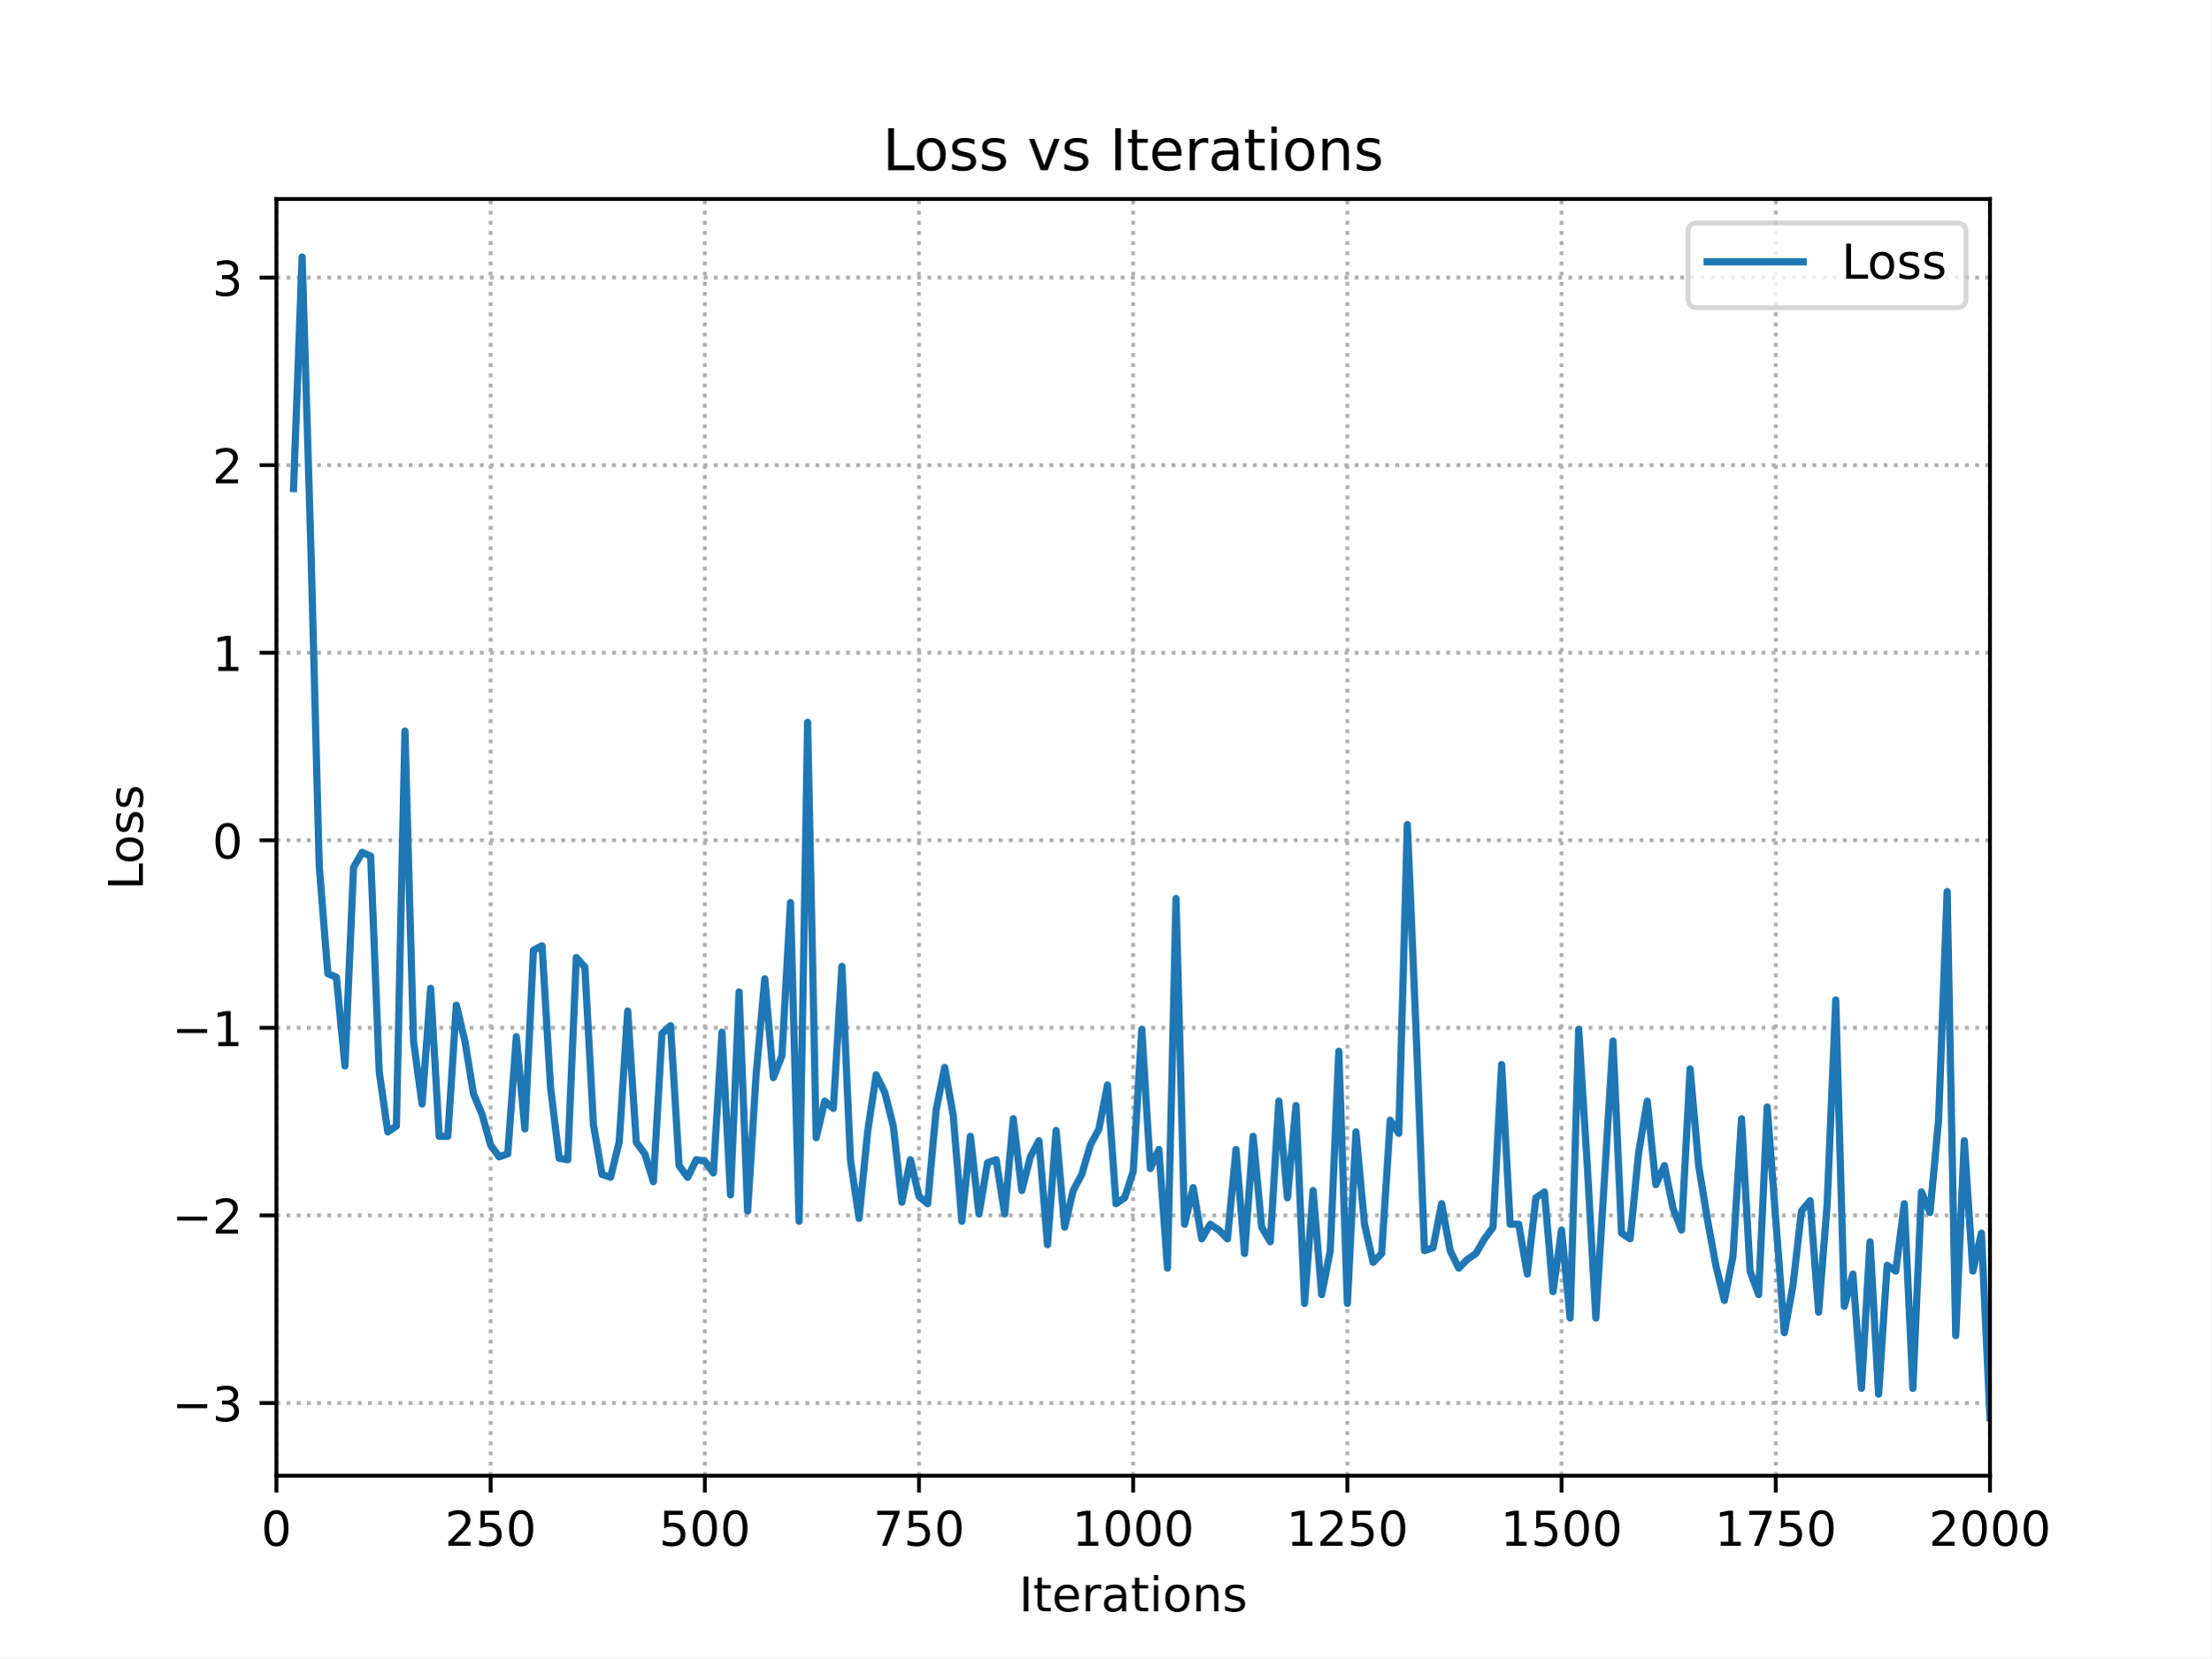
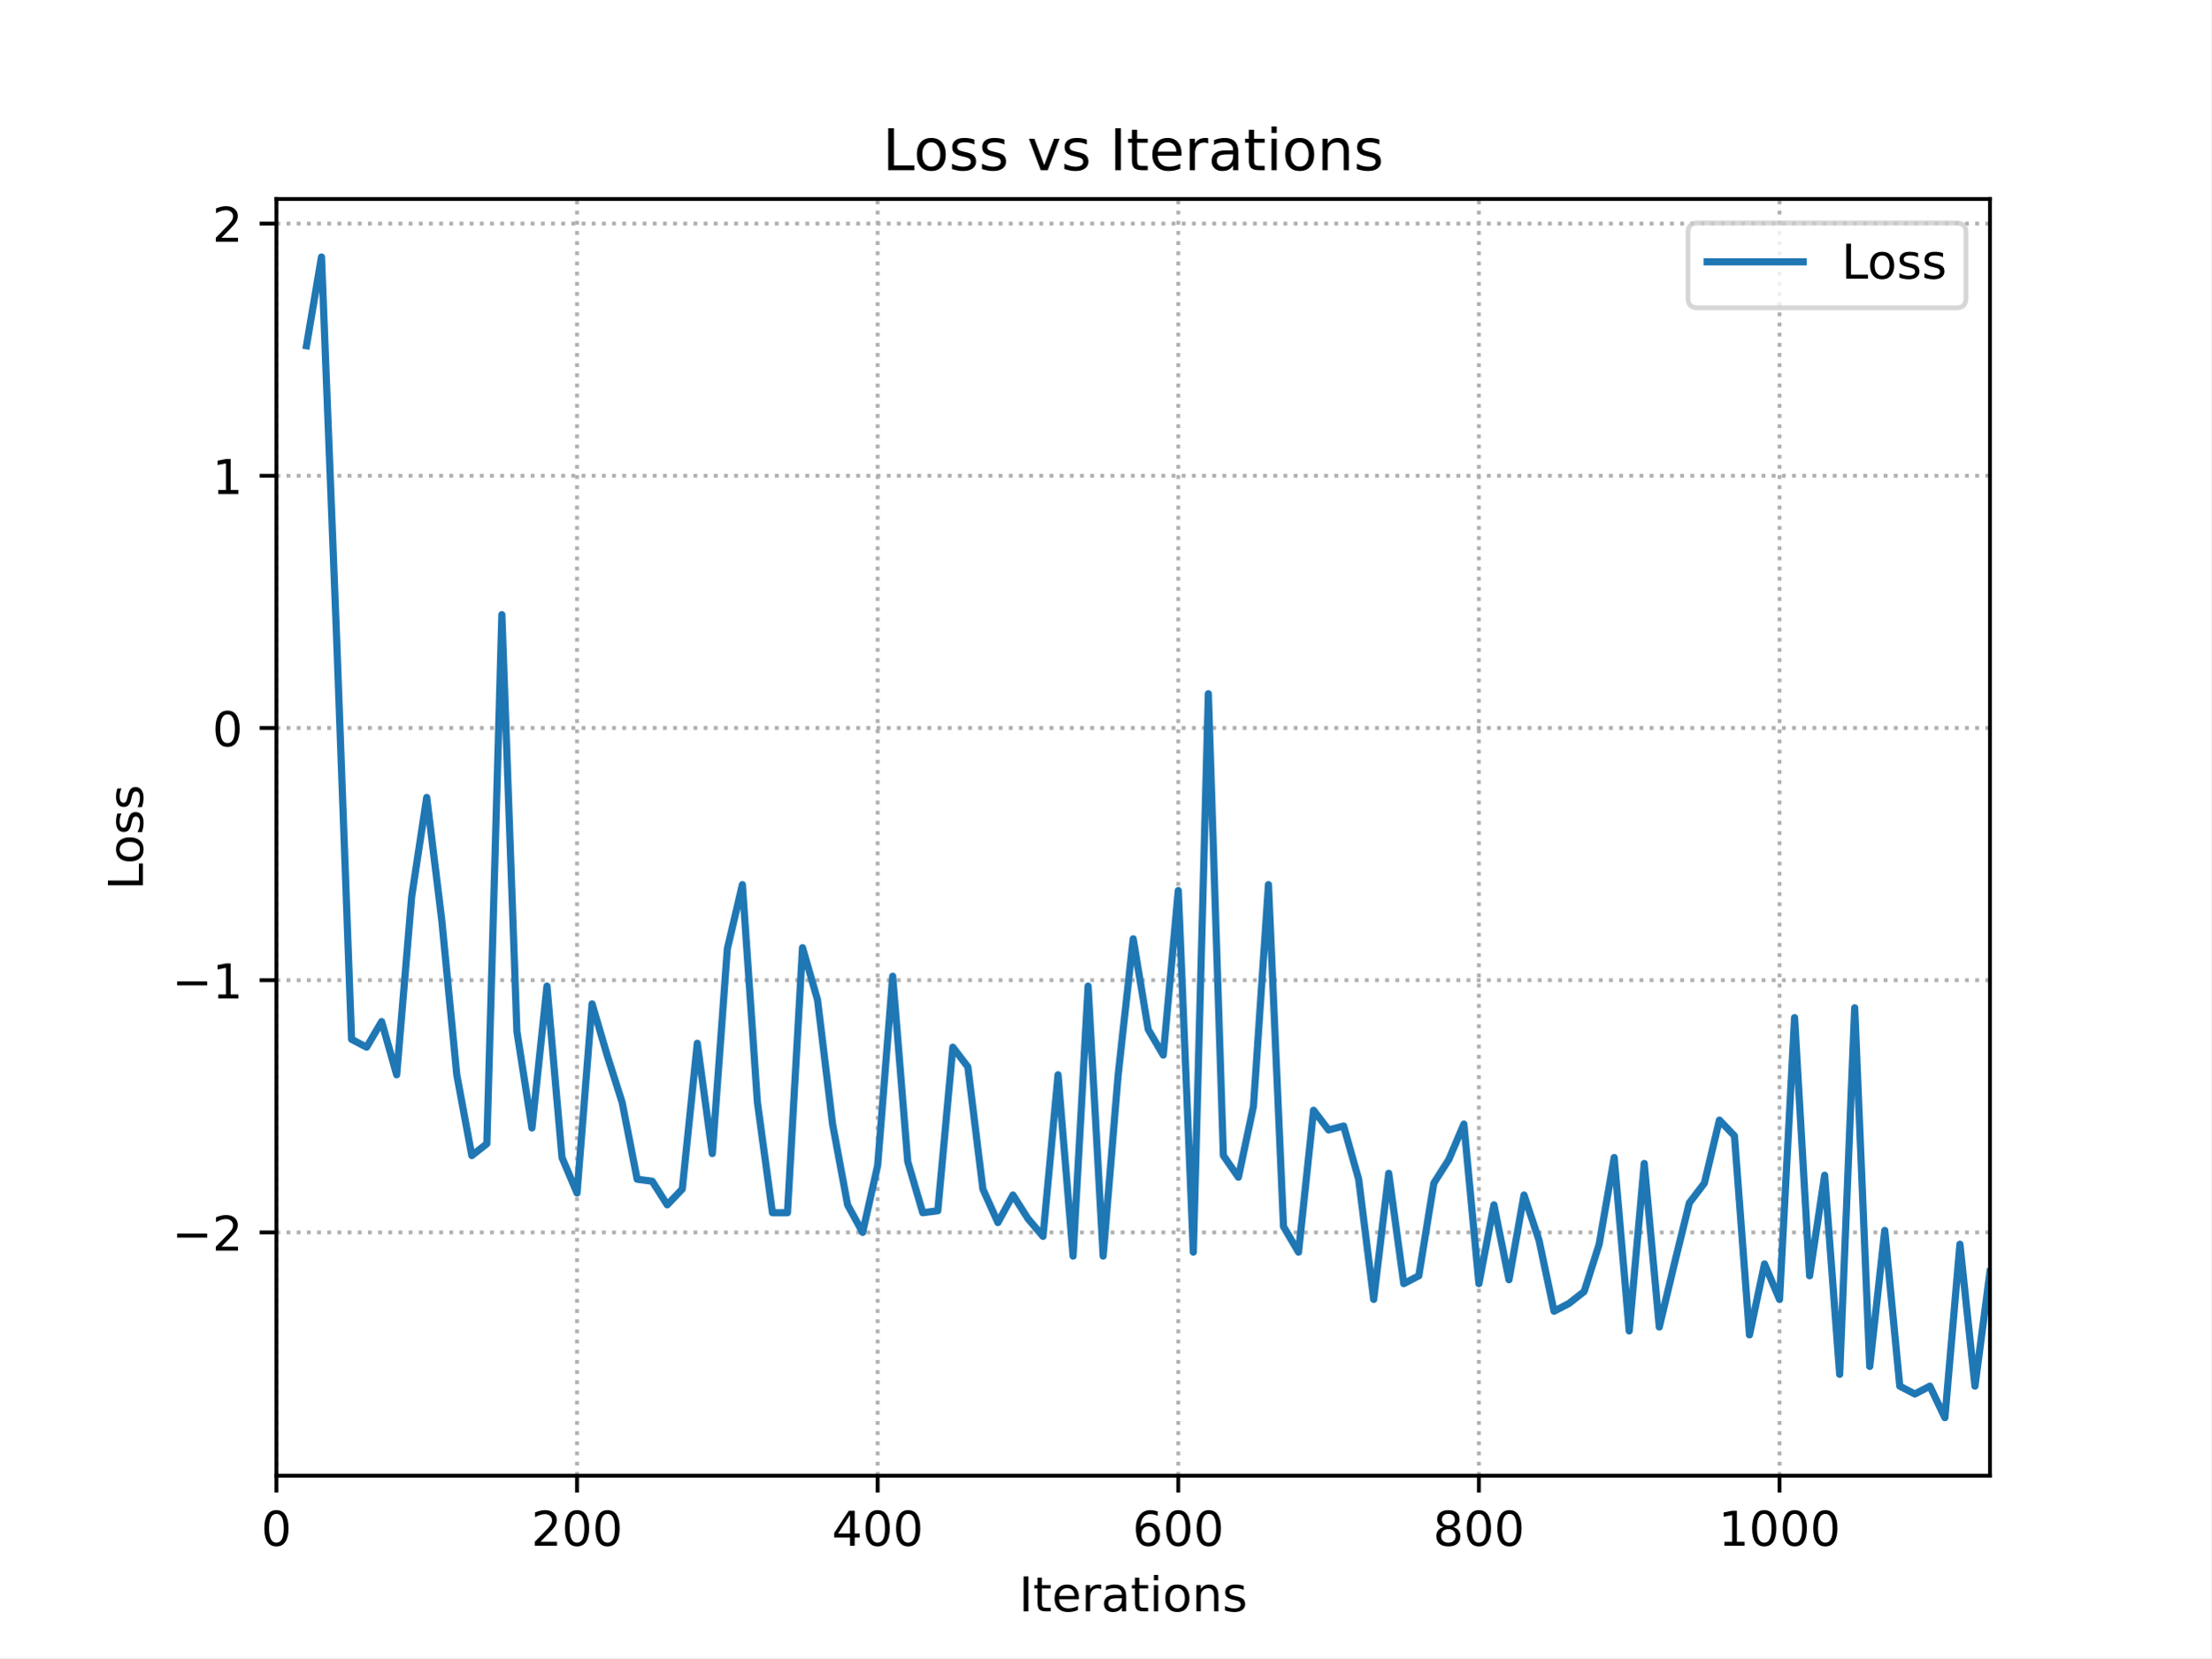
<svg xmlns="http://www.w3.org/2000/svg" xmlns:xlink="http://www.w3.org/1999/xlink" width="460.8pt" height="345.6pt" viewBox="0 0 460.8 345.6" version="1.1">
  <defs>
    <style type="text/css">*{stroke-linejoin: round; stroke-linecap: butt}</style>
  </defs>
  <g id="figure_1">
    <g id="patch_1">
      <path d="M 0 345.6  L 460.8 345.6  L 460.8 0  L 0 0  z " style="fill: #ffffff" />
    </g>
    <g id="axes_1">
      <g id="patch_2">
        <path d="M 57.6 307.584  L 414.72 307.584  L 414.72 41.472  L 57.6 41.472  z " style="fill: #ffffff" />
      </g>
      <g id="matplotlib.axis_1">
        <g id="xtick_1">
          <g id="line2d_1">
-             <path d="M 57.6 307.584  L 57.6 41.472  " clip-path="url(#p26e0b2e571)" style="fill: none; stroke-dasharray: 0.8,1.32; stroke-dashoffset: 0; stroke: #b0b0b0; stroke-width: 0.8" />
+             <path d="M 57.6 307.584  L 57.6 41.472  " clip-path="url(#p9f733b3f0b)" style="fill: none; stroke-dasharray: 0.8,1.32; stroke-dashoffset: 0; stroke: #b0b0b0; stroke-width: 0.8" />
          </g>
          <g id="line2d_2">
            <defs>
-               <path id="m419993f62c" d="M 0 0  L 0 3.5  " style="stroke: #000000; stroke-width: 0.8" />
+               <path id="m71725be1b8" d="M 0 0  L 0 3.5  " style="stroke: #000000; stroke-width: 0.8" />
            </defs>
            <g>
-               <use xlink:href="#m419993f62c" x="57.6" y="307.584" style="stroke: #000000; stroke-width: 0.8" />
+               <use xlink:href="#m71725be1b8" x="57.6" y="307.584" style="stroke: #000000; stroke-width: 0.8" />
            </g>
          </g>
          <g id="text_1">
            <g transform="translate(54.41875 322.1824) scale(0.1 -0.1)">
              <defs>
                <path id="DejaVuSans-30" d="M 2034 4250  Q 1547 4250 1301 3770  Q 1056 3291 1056 2328  Q 1056 1369 1301 889  Q 1547 409 2034 409  Q 2525 409 2770 889  Q 3016 1369 3016 2328  Q 3016 3291 2770 3770  Q 2525 4250 2034 4250  z M 2034 4750  Q 2819 4750 3233 4129  Q 3647 3509 3647 2328  Q 3647 1150 3233 529  Q 2819 -91 2034 -91  Q 1250 -91 836 529  Q 422 1150 422 2328  Q 422 3509 836 4129  Q 1250 4750 2034 4750  z " transform="scale(0.015625)" />
              </defs>
              <use xlink:href="#DejaVuSans-30" />
            </g>
          </g>
        </g>
        <g id="xtick_2">
          <g id="line2d_3">
-             <path d="M 102.24 307.584  L 102.24 41.472  " clip-path="url(#p26e0b2e571)" style="fill: none; stroke-dasharray: 0.8,1.32; stroke-dashoffset: 0; stroke: #b0b0b0; stroke-width: 0.8" />
+             <path d="M 120.253 307.584  L 120.253 41.472  " clip-path="url(#p9f733b3f0b)" style="fill: none; stroke-dasharray: 0.8,1.32; stroke-dashoffset: 0; stroke: #b0b0b0; stroke-width: 0.8" />
          </g>
          <g id="line2d_4">
            <g>
-               <use xlink:href="#m419993f62c" x="102.24" y="307.584" style="stroke: #000000; stroke-width: 0.8" />
+               <use xlink:href="#m71725be1b8" x="120.253" y="307.584" style="stroke: #000000; stroke-width: 0.8" />
            </g>
          </g>
          <g id="text_2">
-             <g transform="translate(92.69625 322.1824) scale(0.1 -0.1)">
+             <g transform="translate(110.7089 322.1824) scale(0.1 -0.1)">
              <defs>
                <path id="DejaVuSans-32" d="M 1228 531  L 3431 531  L 3431 0  L 469 0  L 469 531  Q 828 903 1448 1529  Q 2069 2156 2228 2338  Q 2531 2678 2651 2914  Q 2772 3150 2772 3378  Q 2772 3750 2511 3984  Q 2250 4219 1831 4219  Q 1534 4219 1204 4116  Q 875 4013 500 3803  L 500 4441  Q 881 4594 1212 4672  Q 1544 4750 1819 4750  Q 2544 4750 2975 4387  Q 3406 4025 3406 3419  Q 3406 3131 3298 2873  Q 3191 2616 2906 2266  Q 2828 2175 2409 1742  Q 1991 1309 1228 531  z " transform="scale(0.015625)" />
-                 <path id="DejaVuSans-35" d="M 691 4666  L 3169 4666  L 3169 4134  L 1269 4134  L 1269 2991  Q 1406 3038 1543 3061  Q 1681 3084 1819 3084  Q 2600 3084 3056 2656  Q 3513 2228 3513 1497  Q 3513 744 3044 326  Q 2575 -91 1722 -91  Q 1428 -91 1123 -41  Q 819 9 494 109  L 494 744  Q 775 591 1075 516  Q 1375 441 1709 441  Q 2250 441 2565 725  Q 2881 1009 2881 1497  Q 2881 1984 2565 2268  Q 2250 2553 1709 2553  Q 1456 2553 1204 2497  Q 953 2441 691 2322  L 691 4666  z " transform="scale(0.015625)" />
              </defs>
              <use xlink:href="#DejaVuSans-32" />
-               <use xlink:href="#DejaVuSans-35" transform="translate(63.62305 0)" />
-               <use xlink:href="#DejaVuSans-30" transform="translate(127.2461 0)" />
+               <use xlink:href="#DejaVuSans-30" x="63.623" />
+               <use xlink:href="#DejaVuSans-30" x="127.246" />
            </g>
          </g>
        </g>
        <g id="xtick_3">
          <g id="line2d_5">
-             <path d="M 146.88 307.584  L 146.88 41.472  " clip-path="url(#p26e0b2e571)" style="fill: none; stroke-dasharray: 0.8,1.32; stroke-dashoffset: 0; stroke: #b0b0b0; stroke-width: 0.8" />
+             <path d="M 182.905 307.584  L 182.905 41.472  " clip-path="url(#p9f733b3f0b)" style="fill: none; stroke-dasharray: 0.8,1.32; stroke-dashoffset: 0; stroke: #b0b0b0; stroke-width: 0.8" />
          </g>
          <g id="line2d_6">
            <g>
-               <use xlink:href="#m419993f62c" x="146.88" y="307.584" style="stroke: #000000; stroke-width: 0.8" />
+               <use xlink:href="#m71725be1b8" x="182.905" y="307.584" style="stroke: #000000; stroke-width: 0.8" />
            </g>
          </g>
          <g id="text_3">
-             <g transform="translate(137.3363 322.1824) scale(0.1 -0.1)">
-               <use xlink:href="#DejaVuSans-35" />
-               <use xlink:href="#DejaVuSans-30" transform="translate(63.62305 0)" />
-               <use xlink:href="#DejaVuSans-30" transform="translate(127.2461 0)" />
+             <g transform="translate(173.3615 322.1824) scale(0.1 -0.1)">
+               <defs>
+                 <path id="DejaVuSans-34" d="M 2419 4116  L 825 1625  L 2419 1625  L 2419 4116  z M 2253 4666  L 3047 4666  L 3047 1625  L 3713 1625  L 3713 1100  L 3047 1100  L 3047 0  L 2419 0  L 2419 1100  L 313 1100  L 313 1709  L 2253 4666  z " transform="scale(0.015625)" />
+               </defs>
+               <use xlink:href="#DejaVuSans-34" />
+               <use xlink:href="#DejaVuSans-30" x="63.623" />
+               <use xlink:href="#DejaVuSans-30" x="127.246" />
            </g>
          </g>
        </g>
        <g id="xtick_4">
          <g id="line2d_7">
-             <path d="M 191.52 307.584  L 191.52 41.472  " clip-path="url(#p26e0b2e571)" style="fill: none; stroke-dasharray: 0.8,1.32; stroke-dashoffset: 0; stroke: #b0b0b0; stroke-width: 0.8" />
+             <path d="M 245.558 307.584  L 245.558 41.472  " clip-path="url(#p9f733b3f0b)" style="fill: none; stroke-dasharray: 0.8,1.32; stroke-dashoffset: 0; stroke: #b0b0b0; stroke-width: 0.8" />
          </g>
          <g id="line2d_8">
            <g>
-               <use xlink:href="#m419993f62c" x="191.52" y="307.584" style="stroke: #000000; stroke-width: 0.8" />
+               <use xlink:href="#m71725be1b8" x="245.558" y="307.584" style="stroke: #000000; stroke-width: 0.8" />
            </g>
          </g>
          <g id="text_4">
-             <g transform="translate(181.9762 322.1824) scale(0.1 -0.1)">
-               <defs>
-                 <path id="DejaVuSans-37" d="M 525 4666  L 3525 4666  L 3525 4397  L 1831 0  L 1172 0  L 2766 4134  L 525 4134  L 525 4666  z " transform="scale(0.015625)" />
-               </defs>
-               <use xlink:href="#DejaVuSans-37" />
-               <use xlink:href="#DejaVuSans-35" transform="translate(63.62305 0)" />
-               <use xlink:href="#DejaVuSans-30" transform="translate(127.2461 0)" />
+             <g transform="translate(236.0141 322.1824) scale(0.1 -0.1)">
+               <defs>
+                 <path id="DejaVuSans-36" d="M 2113 2584  Q 1688 2584 1439 2293  Q 1191 2003 1191 1497  Q 1191 994 1439 701  Q 1688 409 2113 409  Q 2538 409 2786 701  Q 3034 994 3034 1497  Q 3034 2003 2786 2293  Q 2538 2584 2113 2584  z M 3366 4563  L 3366 3988  Q 3128 4100 2886 4159  Q 2644 4219 2406 4219  Q 1781 4219 1451 3797  Q 1122 3375 1075 2522  Q 1259 2794 1537 2939  Q 1816 3084 2150 3084  Q 2853 3084 3261 2657  Q 3669 2231 3669 1497  Q 3669 778 3244 343  Q 2819 -91 2113 -91  Q 1303 -91 875 529  Q 447 1150 447 2328  Q 447 3434 972 4092  Q 1497 4750 2381 4750  Q 2619 4750 2861 4703  Q 3103 4656 3366 4563  z " transform="scale(0.015625)" />
+               </defs>
+               <use xlink:href="#DejaVuSans-36" />
+               <use xlink:href="#DejaVuSans-30" x="63.623" />
+               <use xlink:href="#DejaVuSans-30" x="127.246" />
            </g>
          </g>
        </g>
        <g id="xtick_5">
          <g id="line2d_9">
-             <path d="M 236.16 307.584  L 236.16 41.472  " clip-path="url(#p26e0b2e571)" style="fill: none; stroke-dasharray: 0.8,1.32; stroke-dashoffset: 0; stroke: #b0b0b0; stroke-width: 0.8" />
+             <path d="M 308.211 307.584  L 308.211 41.472  " clip-path="url(#p9f733b3f0b)" style="fill: none; stroke-dasharray: 0.8,1.32; stroke-dashoffset: 0; stroke: #b0b0b0; stroke-width: 0.8" />
          </g>
          <g id="line2d_10">
            <g>
-               <use xlink:href="#m419993f62c" x="236.16" y="307.584" style="stroke: #000000; stroke-width: 0.8" />
+               <use xlink:href="#m71725be1b8" x="308.211" y="307.584" style="stroke: #000000; stroke-width: 0.8" />
            </g>
          </g>
          <g id="text_5">
-             <g transform="translate(223.435 322.1824) scale(0.1 -0.1)">
-               <defs>
-                 <path id="DejaVuSans-31" d="M 794 531  L 1825 531  L 1825 4091  L 703 3866  L 703 4441  L 1819 4666  L 2450 4666  L 2450 531  L 3481 531  L 3481 0  L 794 0  L 794 531  z " transform="scale(0.015625)" />
-               </defs>
-               <use xlink:href="#DejaVuSans-31" />
-               <use xlink:href="#DejaVuSans-30" transform="translate(63.62305 0)" />
-               <use xlink:href="#DejaVuSans-30" transform="translate(127.2461 0)" />
-               <use xlink:href="#DejaVuSans-30" transform="translate(190.8691 0)" />
+             <g transform="translate(298.6668 322.1824) scale(0.1 -0.1)">
+               <defs>
+                 <path id="DejaVuSans-38" d="M 2034 2216  Q 1584 2216 1326 1975  Q 1069 1734 1069 1313  Q 1069 891 1326 650  Q 1584 409 2034 409  Q 2484 409 2743 651  Q 3003 894 3003 1313  Q 3003 1734 2745 1975  Q 2488 2216 2034 2216  z M 1403 2484  Q 997 2584 770 2862  Q 544 3141 544 3541  Q 544 4100 942 4425  Q 1341 4750 2034 4750  Q 2731 4750 3128 4425  Q 3525 4100 3525 3541  Q 3525 3141 3298 2862  Q 3072 2584 2669 2484  Q 3125 2378 3379 2068  Q 3634 1759 3634 1313  Q 3634 634 3220 271  Q 2806 -91 2034 -91  Q 1263 -91 848 271  Q 434 634 434 1313  Q 434 1759 690 2068  Q 947 2378 1403 2484  z M 1172 3481  Q 1172 3119 1398 2916  Q 1625 2713 2034 2713  Q 2441 2713 2670 2916  Q 2900 3119 2900 3481  Q 2900 3844 2670 4047  Q 2441 4250 2034 4250  Q 1625 4250 1398 4047  Q 1172 3844 1172 3481  z " transform="scale(0.015625)" />
+               </defs>
+               <use xlink:href="#DejaVuSans-38" />
+               <use xlink:href="#DejaVuSans-30" x="63.623" />
+               <use xlink:href="#DejaVuSans-30" x="127.246" />
            </g>
          </g>
        </g>
        <g id="xtick_6">
          <g id="line2d_11">
-             <path d="M 280.8 307.584  L 280.8 41.472  " clip-path="url(#p26e0b2e571)" style="fill: none; stroke-dasharray: 0.8,1.32; stroke-dashoffset: 0; stroke: #b0b0b0; stroke-width: 0.8" />
+             <path d="M 370.863 307.584  L 370.863 41.472  " clip-path="url(#p9f733b3f0b)" style="fill: none; stroke-dasharray: 0.8,1.32; stroke-dashoffset: 0; stroke: #b0b0b0; stroke-width: 0.8" />
          </g>
          <g id="line2d_12">
            <g>
-               <use xlink:href="#m419993f62c" x="280.8" y="307.584" style="stroke: #000000; stroke-width: 0.8" />
+               <use xlink:href="#m71725be1b8" x="370.863" y="307.584" style="stroke: #000000; stroke-width: 0.8" />
            </g>
          </g>
          <g id="text_6">
-             <g transform="translate(268.075 322.1824) scale(0.1 -0.1)">
+             <g transform="translate(358.1382 322.1824) scale(0.1 -0.1)">
+               <defs>
+                 <path id="DejaVuSans-31" d="M 794 531  L 1825 531  L 1825 4091  L 703 3866  L 703 4441  L 1819 4666  L 2450 4666  L 2450 531  L 3481 531  L 3481 0  L 794 0  L 794 531  z " transform="scale(0.015625)" />
+               </defs>
              <use xlink:href="#DejaVuSans-31" />
-               <use xlink:href="#DejaVuSans-32" transform="translate(63.62305 0)" />
-               <use xlink:href="#DejaVuSans-35" transform="translate(127.2461 0)" />
-               <use xlink:href="#DejaVuSans-30" transform="translate(190.8691 0)" />
-             </g>
-           </g>
-         </g>
-         <g id="xtick_7">
-           <g id="line2d_13">
-             <path d="M 325.44 307.584  L 325.44 41.472  " clip-path="url(#p26e0b2e571)" style="fill: none; stroke-dasharray: 0.8,1.32; stroke-dashoffset: 0; stroke: #b0b0b0; stroke-width: 0.8" />
-           </g>
-           <g id="line2d_14">
-             <g>
-               <use xlink:href="#m419993f62c" x="325.44" y="307.584" style="stroke: #000000; stroke-width: 0.8" />
-             </g>
-           </g>
-           <g id="text_7">
-             <g transform="translate(312.715 322.1824) scale(0.1 -0.1)">
-               <use xlink:href="#DejaVuSans-31" />
-               <use xlink:href="#DejaVuSans-35" transform="translate(63.62305 0)" />
-               <use xlink:href="#DejaVuSans-30" transform="translate(127.2461 0)" />
-               <use xlink:href="#DejaVuSans-30" transform="translate(190.8691 0)" />
-             </g>
-           </g>
-         </g>
-         <g id="xtick_8">
-           <g id="line2d_15">
-             <path d="M 370.08 307.584  L 370.08 41.472  " clip-path="url(#p26e0b2e571)" style="fill: none; stroke-dasharray: 0.8,1.32; stroke-dashoffset: 0; stroke: #b0b0b0; stroke-width: 0.8" />
-           </g>
-           <g id="line2d_16">
-             <g>
-               <use xlink:href="#m419993f62c" x="370.08" y="307.584" style="stroke: #000000; stroke-width: 0.8" />
-             </g>
-           </g>
-           <g id="text_8">
-             <g transform="translate(357.355 322.1824) scale(0.1 -0.1)">
-               <use xlink:href="#DejaVuSans-31" />
-               <use xlink:href="#DejaVuSans-37" transform="translate(63.62305 0)" />
-               <use xlink:href="#DejaVuSans-35" transform="translate(127.2461 0)" />
-               <use xlink:href="#DejaVuSans-30" transform="translate(190.8691 0)" />
-             </g>
-           </g>
-         </g>
-         <g id="xtick_9">
-           <g id="line2d_17">
-             <path d="M 414.72 307.584  L 414.72 41.472  " clip-path="url(#p26e0b2e571)" style="fill: none; stroke-dasharray: 0.8,1.32; stroke-dashoffset: 0; stroke: #b0b0b0; stroke-width: 0.8" />
-           </g>
-           <g id="line2d_18">
-             <g>
-               <use xlink:href="#m419993f62c" x="414.72" y="307.584" style="stroke: #000000; stroke-width: 0.8" />
-             </g>
-           </g>
-           <g id="text_9">
-             <g transform="translate(401.995 322.1824) scale(0.1 -0.1)">
-               <use xlink:href="#DejaVuSans-32" />
-               <use xlink:href="#DejaVuSans-30" transform="translate(63.62305 0)" />
-               <use xlink:href="#DejaVuSans-30" transform="translate(127.2461 0)" />
-               <use xlink:href="#DejaVuSans-30" transform="translate(190.8691 0)" />
-             </g>
-           </g>
-         </g>
-         <g id="text_10">
+               <use xlink:href="#DejaVuSans-30" x="63.623" />
+               <use xlink:href="#DejaVuSans-30" x="127.246" />
+               <use xlink:href="#DejaVuSans-30" x="190.869" />
+             </g>
+           </g>
+         </g>
+         <g id="text_7">
          <g transform="translate(212.3467 335.8606) scale(0.1 -0.1)">
            <defs>
              <path id="DejaVuSans-49" d="M 628 4666  L 1259 4666  L 1259 0  L 628 0  L 628 4666  z " transform="scale(0.015625)" />
              <path id="DejaVuSans-74" d="M 1172 4494  L 1172 3500  L 2356 3500  L 2356 3053  L 1172 3053  L 1172 1153  Q 1172 725 1289 603  Q 1406 481 1766 481  L 2356 481  L 2356 0  L 1766 0  Q 1100 0 847 248  Q 594 497 594 1153  L 594 3053  L 172 3053  L 172 3500  L 594 3500  L 594 4494  L 1172 4494  z " transform="scale(0.015625)" />
              <path id="DejaVuSans-65" d="M 3597 1894  L 3597 1613  L 953 1613  Q 991 1019 1311 708  Q 1631 397 2203 397  Q 2534 397 2845 478  Q 3156 559 3463 722  L 3463 178  Q 3153 47 2828 -22  Q 2503 -91 2169 -91  Q 1331 -91 842 396  Q 353 884 353 1716  Q 353 2575 817 3079  Q 1281 3584 2069 3584  Q 2775 3584 3186 3129  Q 3597 2675 3597 1894  z M 3022 2063  Q 3016 2534 2758 2815  Q 2500 3097 2075 3097  Q 1594 3097 1305 2825  Q 1016 2553 972 2059  L 3022 2063  z " transform="scale(0.015625)" />
              <path id="DejaVuSans-72" d="M 2631 2963  Q 2534 3019 2420 3045  Q 2306 3072 2169 3072  Q 1681 3072 1420 2755  Q 1159 2438 1159 1844  L 1159 0  L 581 0  L 581 3500  L 1159 3500  L 1159 2956  Q 1341 3275 1631 3429  Q 1922 3584 2338 3584  Q 2397 3584 2469 3576  Q 2541 3569 2628 3553  L 2631 2963  z " transform="scale(0.015625)" />
              <path id="DejaVuSans-61" d="M 2194 1759  Q 1497 1759 1228 1600  Q 959 1441 959 1056  Q 959 750 1161 570  Q 1363 391 1709 391  Q 2188 391 2477 730  Q 2766 1069 2766 1631  L 2766 1759  L 2194 1759  z M 3341 1997  L 3341 0  L 2766 0  L 2766 531  Q 2569 213 2275 61  Q 1981 -91 1556 -91  Q 1019 -91 701 211  Q 384 513 384 1019  Q 384 1609 779 1909  Q 1175 2209 1959 2209  L 2766 2209  L 2766 2266  Q 2766 2663 2505 2880  Q 2244 3097 1772 3097  Q 1472 3097 1187 3025  Q 903 2953 641 2809  L 641 3341  Q 956 3463 1253 3523  Q 1550 3584 1831 3584  Q 2591 3584 2966 3190  Q 3341 2797 3341 1997  z " transform="scale(0.015625)" />
              <path id="DejaVuSans-69" d="M 603 3500  L 1178 3500  L 1178 0  L 603 0  L 603 3500  z M 603 4863  L 1178 4863  L 1178 4134  L 603 4134  L 603 4863  z " transform="scale(0.015625)" />
              <path id="DejaVuSans-6f" d="M 1959 3097  Q 1497 3097 1228 2736  Q 959 2375 959 1747  Q 959 1119 1226 758  Q 1494 397 1959 397  Q 2419 397 2687 759  Q 2956 1122 2956 1747  Q 2956 2369 2687 2733  Q 2419 3097 1959 3097  z M 1959 3584  Q 2709 3584 3137 3096  Q 3566 2609 3566 1747  Q 3566 888 3137 398  Q 2709 -91 1959 -91  Q 1206 -91 779 398  Q 353 888 353 1747  Q 353 2609 779 3096  Q 1206 3584 1959 3584  z " transform="scale(0.015625)" />
              <path id="DejaVuSans-6e" d="M 3513 2113  L 3513 0  L 2938 0  L 2938 2094  Q 2938 2591 2744 2837  Q 2550 3084 2163 3084  Q 1697 3084 1428 2787  Q 1159 2491 1159 1978  L 1159 0  L 581 0  L 581 3500  L 1159 3500  L 1159 2956  Q 1366 3272 1645 3428  Q 1925 3584 2291 3584  Q 2894 3584 3203 3211  Q 3513 2838 3513 2113  z " transform="scale(0.015625)" />
              <path id="DejaVuSans-73" d="M 2834 3397  L 2834 2853  Q 2591 2978 2328 3040  Q 2066 3103 1784 3103  Q 1356 3103 1142 2972  Q 928 2841 928 2578  Q 928 2378 1081 2264  Q 1234 2150 1697 2047  L 1894 2003  Q 2506 1872 2764 1633  Q 3022 1394 3022 966  Q 3022 478 2636 193  Q 2250 -91 1575 -91  Q 1294 -91 989 -36  Q 684 19 347 128  L 347 722  Q 666 556 975 473  Q 1284 391 1588 391  Q 1994 391 2212 530  Q 2431 669 2431 922  Q 2431 1156 2273 1281  Q 2116 1406 1581 1522  L 1381 1569  Q 847 1681 609 1914  Q 372 2147 372 2553  Q 372 3047 722 3315  Q 1072 3584 1716 3584  Q 2034 3584 2315 3537  Q 2597 3491 2834 3397  z " transform="scale(0.015625)" />
            </defs>
            <use xlink:href="#DejaVuSans-49" />
-             <use xlink:href="#DejaVuSans-74" transform="translate(29.49219 0)" />
-             <use xlink:href="#DejaVuSans-65" transform="translate(68.70117 0)" />
-             <use xlink:href="#DejaVuSans-72" transform="translate(130.2246 0)" />
-             <use xlink:href="#DejaVuSans-61" transform="translate(171.3379 0)" />
-             <use xlink:href="#DejaVuSans-74" transform="translate(232.6172 0)" />
-             <use xlink:href="#DejaVuSans-69" transform="translate(271.8262 0)" />
-             <use xlink:href="#DejaVuSans-6f" transform="translate(299.6094 0)" />
-             <use xlink:href="#DejaVuSans-6e" transform="translate(360.791 0)" />
-             <use xlink:href="#DejaVuSans-73" transform="translate(424.1699 0)" />
+             <use xlink:href="#DejaVuSans-74" x="29.492" />
+             <use xlink:href="#DejaVuSans-65" x="68.701" />
+             <use xlink:href="#DejaVuSans-72" x="130.225" />
+             <use xlink:href="#DejaVuSans-61" x="171.338" />
+             <use xlink:href="#DejaVuSans-74" x="232.617" />
+             <use xlink:href="#DejaVuSans-69" x="271.826" />
+             <use xlink:href="#DejaVuSans-6f" x="299.609" />
+             <use xlink:href="#DejaVuSans-6e" x="360.791" />
+             <use xlink:href="#DejaVuSans-73" x="424.17" />
          </g>
        </g>
      </g>
      <g id="matplotlib.axis_2">
        <g id="ytick_1">
+           <g id="line2d_13">
+             <path d="M 57.6 256.878  L 414.72 256.878  " clip-path="url(#p9f733b3f0b)" style="fill: none; stroke-dasharray: 0.8,1.32; stroke-dashoffset: 0; stroke: #b0b0b0; stroke-width: 0.8" />
+           </g>
+           <g id="line2d_14">
+             <defs>
+               <path id="m5a634eb041" d="M 0 0  L -3.5 0  " style="stroke: #000000; stroke-width: 0.8" />
+             </defs>
+             <g>
+               <use xlink:href="#m5a634eb041" x="57.6" y="256.878" style="stroke: #000000; stroke-width: 0.8" />
+             </g>
+           </g>
+           <g id="text_8">
+             <g transform="translate(35.85781 260.6776) scale(0.1 -0.1)">
+               <defs>
+                 <path id="DejaVuSans-2212" d="M 678 2272  L 4684 2272  L 4684 1741  L 678 1741  L 678 2272  z " transform="scale(0.015625)" />
+               </defs>
+               <use xlink:href="#DejaVuSans-2212" />
+               <use xlink:href="#DejaVuSans-32" x="83.789" />
+             </g>
+           </g>
+         </g>
+         <g id="ytick_2">
+           <g id="line2d_15">
+             <path d="M 57.6 204.305  L 414.72 204.305  " clip-path="url(#p9f733b3f0b)" style="fill: none; stroke-dasharray: 0.8,1.32; stroke-dashoffset: 0; stroke: #b0b0b0; stroke-width: 0.8" />
+           </g>
+           <g id="line2d_16">
+             <g>
+               <use xlink:href="#m5a634eb041" x="57.6" y="204.305" style="stroke: #000000; stroke-width: 0.8" />
+             </g>
+           </g>
+           <g id="text_9">
+             <g transform="translate(35.85781 208.1046) scale(0.1 -0.1)">
+               <use xlink:href="#DejaVuSans-2212" />
+               <use xlink:href="#DejaVuSans-31" x="83.789" />
+             </g>
+           </g>
+         </g>
+         <g id="ytick_3">
+           <g id="line2d_17">
+             <path d="M 57.6 151.732  L 414.72 151.732  " clip-path="url(#p9f733b3f0b)" style="fill: none; stroke-dasharray: 0.8,1.32; stroke-dashoffset: 0; stroke: #b0b0b0; stroke-width: 0.8" />
+           </g>
+           <g id="line2d_18">
+             <g>
+               <use xlink:href="#m5a634eb041" x="57.6" y="151.732" style="stroke: #000000; stroke-width: 0.8" />
+             </g>
+           </g>
+           <g id="text_10">
+             <g transform="translate(44.2375 155.5316) scale(0.1 -0.1)">
+               <use xlink:href="#DejaVuSans-30" />
+             </g>
+           </g>
+         </g>
+         <g id="ytick_4">
          <g id="line2d_19">
-             <path d="M 57.6 292.434  L 414.72 292.434  " clip-path="url(#p26e0b2e571)" style="fill: none; stroke-dasharray: 0.8,1.32; stroke-dashoffset: 0; stroke: #b0b0b0; stroke-width: 0.8" />
+             <path d="M 57.6 99.159  L 414.72 99.159  " clip-path="url(#p9f733b3f0b)" style="fill: none; stroke-dasharray: 0.8,1.32; stroke-dashoffset: 0; stroke: #b0b0b0; stroke-width: 0.8" />
          </g>
          <g id="line2d_20">
-             <defs>
-               <path id="m65c918ccad" d="M 0 0  L -3.5 0  " style="stroke: #000000; stroke-width: 0.8" />
-             </defs>
-             <g>
-               <use xlink:href="#m65c918ccad" x="57.6" y="292.434" style="stroke: #000000; stroke-width: 0.8" />
+             <g>
+               <use xlink:href="#m5a634eb041" x="57.6" y="99.159" style="stroke: #000000; stroke-width: 0.8" />
            </g>
          </g>
          <g id="text_11">
-             <g transform="translate(35.85781 296.2337) scale(0.1 -0.1)">
-               <defs>
-                 <path id="DejaVuSans-2212" d="M 678 2272  L 4684 2272  L 4684 1741  L 678 1741  L 678 2272  z " transform="scale(0.015625)" />
-                 <path id="DejaVuSans-33" d="M 2597 2516  Q 3050 2419 3304 2112  Q 3559 1806 3559 1356  Q 3559 666 3084 287  Q 2609 -91 1734 -91  Q 1441 -91 1130 -33  Q 819 25 488 141  L 488 750  Q 750 597 1062 519  Q 1375 441 1716 441  Q 2309 441 2620 675  Q 2931 909 2931 1356  Q 2931 1769 2642 2001  Q 2353 2234 1838 2234  L 1294 2234  L 1294 2753  L 1863 2753  Q 2328 2753 2575 2939  Q 2822 3125 2822 3475  Q 2822 3834 2567 4026  Q 2313 4219 1838 4219  Q 1578 4219 1281 4162  Q 984 4106 628 3988  L 628 4550  Q 988 4650 1302 4700  Q 1616 4750 1894 4750  Q 2613 4750 3031 4423  Q 3450 4097 3450 3541  Q 3450 3153 3228 2886  Q 3006 2619 2597 2516  z " transform="scale(0.015625)" />
-               </defs>
-               <use xlink:href="#DejaVuSans-2212" />
-               <use xlink:href="#DejaVuSans-33" transform="translate(83.78906 0)" />
-             </g>
-           </g>
-         </g>
-         <g id="ytick_2">
+             <g transform="translate(44.2375 102.9585) scale(0.1 -0.1)">
+               <use xlink:href="#DejaVuSans-31" />
+             </g>
+           </g>
+         </g>
+         <g id="ytick_5">
          <g id="line2d_21">
-             <path d="M 57.6 253.336  L 414.72 253.336  " clip-path="url(#p26e0b2e571)" style="fill: none; stroke-dasharray: 0.8,1.32; stroke-dashoffset: 0; stroke: #b0b0b0; stroke-width: 0.8" />
+             <path d="M 57.6 46.586  L 414.72 46.586  " clip-path="url(#p9f733b3f0b)" style="fill: none; stroke-dasharray: 0.8,1.32; stroke-dashoffset: 0; stroke: #b0b0b0; stroke-width: 0.8" />
          </g>
          <g id="line2d_22">
            <g>
-               <use xlink:href="#m65c918ccad" x="57.6" y="253.336" style="stroke: #000000; stroke-width: 0.8" />
+               <use xlink:href="#m5a634eb041" x="57.6" y="46.586" style="stroke: #000000; stroke-width: 0.8" />
            </g>
          </g>
          <g id="text_12">
-             <g transform="translate(35.85781 257.1355) scale(0.1 -0.1)">
-               <use xlink:href="#DejaVuSans-2212" />
-               <use xlink:href="#DejaVuSans-32" transform="translate(83.78906 0)" />
-             </g>
-           </g>
-         </g>
-         <g id="ytick_3">
-           <g id="line2d_23">
-             <path d="M 57.6 214.238  L 414.72 214.238  " clip-path="url(#p26e0b2e571)" style="fill: none; stroke-dasharray: 0.8,1.32; stroke-dashoffset: 0; stroke: #b0b0b0; stroke-width: 0.8" />
-           </g>
-           <g id="line2d_24">
-             <g>
-               <use xlink:href="#m65c918ccad" x="57.6" y="214.238" style="stroke: #000000; stroke-width: 0.8" />
-             </g>
-           </g>
-           <g id="text_13">
-             <g transform="translate(35.85781 218.0373) scale(0.1 -0.1)">
-               <use xlink:href="#DejaVuSans-2212" />
-               <use xlink:href="#DejaVuSans-31" transform="translate(83.78906 0)" />
-             </g>
-           </g>
-         </g>
-         <g id="ytick_4">
-           <g id="line2d_25">
-             <path d="M 57.6 175.14  L 414.72 175.14  " clip-path="url(#p26e0b2e571)" style="fill: none; stroke-dasharray: 0.8,1.32; stroke-dashoffset: 0; stroke: #b0b0b0; stroke-width: 0.8" />
-           </g>
-           <g id="line2d_26">
-             <g>
-               <use xlink:href="#m65c918ccad" x="57.6" y="175.14" style="stroke: #000000; stroke-width: 0.8" />
-             </g>
-           </g>
-           <g id="text_14">
-             <g transform="translate(44.2375 178.9391) scale(0.1 -0.1)">
-               <use xlink:href="#DejaVuSans-30" />
-             </g>
-           </g>
-         </g>
-         <g id="ytick_5">
-           <g id="line2d_27">
-             <path d="M 57.6 136.042  L 414.72 136.042  " clip-path="url(#p26e0b2e571)" style="fill: none; stroke-dasharray: 0.8,1.32; stroke-dashoffset: 0; stroke: #b0b0b0; stroke-width: 0.8" />
-           </g>
-           <g id="line2d_28">
-             <g>
-               <use xlink:href="#m65c918ccad" x="57.6" y="136.042" style="stroke: #000000; stroke-width: 0.8" />
-             </g>
-           </g>
-           <g id="text_15">
-             <g transform="translate(44.2375 139.8409) scale(0.1 -0.1)">
-               <use xlink:href="#DejaVuSans-31" />
-             </g>
-           </g>
-         </g>
-         <g id="ytick_6">
-           <g id="line2d_29">
-             <path d="M 57.6 96.944  L 414.72 96.944  " clip-path="url(#p26e0b2e571)" style="fill: none; stroke-dasharray: 0.8,1.32; stroke-dashoffset: 0; stroke: #b0b0b0; stroke-width: 0.8" />
-           </g>
-           <g id="line2d_30">
-             <g>
-               <use xlink:href="#m65c918ccad" x="57.6" y="96.944" style="stroke: #000000; stroke-width: 0.8" />
-             </g>
-           </g>
-           <g id="text_16">
-             <g transform="translate(44.2375 100.7427) scale(0.1 -0.1)">
+             <g transform="translate(44.2375 50.38552) scale(0.1 -0.1)">
              <use xlink:href="#DejaVuSans-32" />
            </g>
          </g>
        </g>
-         <g id="ytick_7">
-           <g id="line2d_31">
-             <path d="M 57.6 57.845  L 414.72 57.845  " clip-path="url(#p26e0b2e571)" style="fill: none; stroke-dasharray: 0.8,1.32; stroke-dashoffset: 0; stroke: #b0b0b0; stroke-width: 0.8" />
-           </g>
-           <g id="line2d_32">
-             <g>
-               <use xlink:href="#m65c918ccad" x="57.6" y="57.845" style="stroke: #000000; stroke-width: 0.8" />
-             </g>
-           </g>
-           <g id="text_17">
-             <g transform="translate(44.2375 61.64456) scale(0.1 -0.1)">
-               <use xlink:href="#DejaVuSans-33" />
-             </g>
-           </g>
-         </g>
-         <g id="text_18">
+         <g id="text_13">
          <g transform="translate(29.77812 185.4952) rotate(-90) scale(0.1 -0.1)">
            <defs>
              <path id="DejaVuSans-4c" d="M 628 4666  L 1259 4666  L 1259 531  L 3531 531  L 3531 0  L 628 0  L 628 4666  z " transform="scale(0.015625)" />
            </defs>
            <use xlink:href="#DejaVuSans-4c" />
-             <use xlink:href="#DejaVuSans-6f" transform="translate(53.96289 0)" />
-             <use xlink:href="#DejaVuSans-73" transform="translate(115.1445 0)" />
-             <use xlink:href="#DejaVuSans-73" transform="translate(167.2441 0)" />
-           </g>
-         </g>
-       </g>
-       <g id="line2d_33">
-         <path d="M 61.171 101.831  L 62.957 53.568  L 64.742 112.52  L 66.528 180.598  L 68.314 202.935  L 70.099 203.701  L 71.885 222.179  L 73.67 180.829  L 75.456 177.662  L 77.242 178.444  L 79.027 223.403  L 80.813 235.926  L 82.598 234.702  L 84.384 152.385  L 86.17 216.987  L 87.955 230.12  L 89.741 205.992  L 91.526 236.841  L 93.312 236.841  L 95.098 209.503  L 96.883 216.987  L 98.669 227.985  L 100.454 232.258  L 102.24 238.674  L 104.026 241.118  L 105.811 240.508  L 107.597 216.072  L 109.382 235.316  L 111.168 198.048  L 112.954 197.133  L 114.739 226.761  L 116.525 241.423  L 118.31 241.728  L 120.096 199.576  L 121.882 201.562  L 123.667 234.397  L 125.453 244.782  L 127.238 245.395  L 129.024 238.065  L 130.81 210.727  L 132.595 238.065  L 134.381 240.508  L 136.166 246.31  L 137.952 215.458  L 139.738 213.781  L 141.523 242.952  L 143.309 245.395  L 145.094 241.728  L 146.88 242.033  L 148.666 244.477  L 150.451 215.153  L 152.237 249.059  L 154.022 206.755  L 155.808 252.421  L 157.594 223.708  L 159.379 204.006  L 161.165 224.623  L 162.95 220.04  L 164.736 188.12  L 166.522 254.556  L 168.307 150.551  L 170.093 237.146  L 171.878 229.51  L 173.664 231.039  L 175.45 201.41  L 177.235 241.728  L 179.021 253.946  L 180.806 235.926  L 182.592 224.013  L 184.378 227.68  L 186.163 234.702  L 187.949 250.588  L 189.734 241.728  L 191.52 249.364  L 193.306 250.893  L 195.091 231.344  L 196.877 222.484  L 198.662 232.567  L 200.448 254.556  L 202.234 236.841  L 204.019 253.031  L 205.805 242.342  L 207.59 241.728  L 209.376 253.031  L 211.162 233.177  L 212.947 248.144  L 214.733 241.118  L 216.518 237.76  L 218.304 259.443  L 220.09 235.621  L 221.875 255.78  L 223.661 248.144  L 225.446 244.782  L 227.232 238.674  L 229.018 235.316  L 230.803 226.151  L 232.589 250.893  L 234.374 249.669  L 236.16 244.172  L 237.946 214.543  L 239.731 243.562  L 241.517 239.589  L 243.302 264.331  L 245.088 187.28  L 246.874 255.17  L 248.659 247.534  L 250.445 258.224  L 252.23 255.17  L 254.016 256.39  L 255.802 258.224  L 257.587 239.589  L 259.373 261.277  L 261.158 236.841  L 262.944 255.78  L 264.73 258.833  L 266.515 229.51  L 268.301 249.669  L 270.086 230.429  L 271.872 271.665  L 273.658 248.144  L 275.443 269.832  L 277.229 260.667  L 279.014 219.125  L 280.8 271.665  L 282.586 235.926  L 284.371 255.17  L 286.157 263.111  L 287.942 261.277  L 289.728 233.482  L 291.514 236.231  L 293.299 171.856  L 295.085 213.933  L 296.87 260.667  L 298.656 260.057  L 300.442 250.893  L 302.227 260.667  L 304.013 264.331  L 305.798 262.501  L 307.584 261.277  L 309.37 258.224  L 311.155 255.78  L 312.941 221.874  L 314.726 255.17  L 316.512 255.17  L 318.298 265.554  L 320.083 249.669  L 321.869 248.449  L 323.654 269.218  L 325.44 256.39  L 327.226 274.719  L 329.011 214.543  L 330.797 242.952  L 332.582 274.719  L 336.154 216.987  L 337.939 257.004  L 339.725 258.224  L 341.51 240.203  L 343.296 229.51  L 345.082 246.92  L 346.867 242.952  L 348.653 251.808  L 350.438 256.39  L 352.224 222.793  L 354.01 242.952  L 355.795 253.946  L 357.581 263.721  L 359.366 271.052  L 361.152 261.891  L 362.938 233.177  L 364.723 264.945  L 366.509 269.832  L 368.294 230.734  L 371.866 277.773  L 373.651 267.998  L 375.437 252.421  L 377.222 250.283  L 379.008 273.495  L 380.794 250.893  L 382.579 208.436  L 384.365 272.275  L 386.15 265.554  L 387.936 289.381  L 389.722 258.833  L 391.507 290.601  L 393.293 263.721  L 395.078 264.945  L 396.864 250.893  L 398.65 289.381  L 400.435 248.449  L 402.221 252.726  L 404.006 233.482  L 405.792 185.829  L 407.578 278.383  L 409.363 237.76  L 411.149 264.945  L 412.934 257.004  L 414.72 295.488  L 414.72 295.488  " clip-path="url(#p26e0b2e571)" style="fill: none; stroke: #1f77b4; stroke-width: 1.5; stroke-linecap: square" />
+             <use xlink:href="#DejaVuSans-6f" x="53.963" />
+             <use xlink:href="#DejaVuSans-73" x="115.145" />
+             <use xlink:href="#DejaVuSans-73" x="167.244" />
+           </g>
+         </g>
+       </g>
+       <g id="line2d_23">
+         <path d="M 63.865 72.053  L 66.998 53.568  L 70.131 132.533  L 73.263 216.628  L 76.396 218.269  L 79.528 212.933  L 82.661 224.02  L 85.794 186.851  L 88.926 166.211  L 92.059 191.777  L 95.192 224.02  L 98.324 240.859  L 101.457 238.394  L 104.589 128.117  L 107.722 214.983  L 110.855 235.108  L 113.987 205.536  L 117.12 241.269  L 120.253 248.666  L 123.385 209.237  L 126.518 219.914  L 129.651 229.772  L 132.783 245.791  L 135.916 246.201  L 139.048 251.127  L 142.181 247.841  L 145.314 217.449  L 148.446 240.449  L 151.579 197.734  L 154.712 184.385  L 157.844 229.772  L 160.977 252.772  L 164.109 252.772  L 167.242 197.529  L 170.375 208.411  L 173.507 234.288  L 176.64 251.127  L 179.773 256.878  L 182.905 242.915  L 186.038 203.485  L 189.171 242.095  L 192.303 252.772  L 195.436 252.362  L 198.568 218.269  L 201.701 222.38  L 204.834 247.841  L 207.966 254.823  L 211.099 249.077  L 214.232 254.003  L 217.364 257.699  L 220.497 224.02  L 223.629 261.81  L 226.762 205.536  L 229.895 261.81  L 233.027 224.02  L 236.16 195.678  L 239.293 214.573  L 242.425 219.914  L 245.558 185.616  L 248.691 260.984  L 251.823 144.598  L 254.956 240.859  L 258.088 245.375  L 261.221 230.592  L 264.354 184.385  L 267.486 255.648  L 270.619 260.984  L 273.752 231.412  L 276.884 235.523  L 280.017 234.698  L 283.149 245.791  L 286.282 270.842  L 289.415 244.555  L 292.547 267.556  L 295.68 265.916  L 298.813 246.611  L 301.945 241.68  L 305.078 234.288  L 308.211 267.556  L 311.343 251.127  L 314.476 266.736  L 317.608 249.077  L 320.741 258.519  L 323.874 273.307  L 327.006 271.662  L 330.139 269.201  L 333.272 259.344  L 336.404 241.269  L 339.537 277.413  L 342.669 242.505  L 345.802 276.593  L 348.935 263.45  L 352.067 250.717  L 355.2 246.611  L 358.333 233.468  L 361.465 236.753  L 364.598 278.234  L 367.731 263.45  L 370.863 270.842  L 373.996 212.107  L 377.128 265.916  L 380.261 244.965  L 383.394 286.451  L 386.526 210.057  L 389.659 284.805  L 392.792 256.468  L 395.924 288.916  L 399.057 290.557  L 402.189 288.916  L 405.322 295.488  L 408.455 259.344  L 411.587 288.916  L 414.72 265.09  " clip-path="url(#p9f733b3f0b)" style="fill: none; stroke: #1f77b4; stroke-width: 1.5; stroke-linecap: square" />
      </g>
      <g id="patch_3">
        <path d="M 57.6 307.584  L 57.6 41.472  " style="fill: none; stroke: #000000; stroke-width: 0.8; stroke-linejoin: miter; stroke-linecap: square" />
      </g>
      <g id="patch_4">
        <path d="M 414.72 307.584  L 414.72 41.472  " style="fill: none; stroke: #000000; stroke-width: 0.8; stroke-linejoin: miter; stroke-linecap: square" />
      </g>
      <g id="patch_5">
        <path d="M 57.6 307.584  L 414.72 307.584  " style="fill: none; stroke: #000000; stroke-width: 0.8; stroke-linejoin: miter; stroke-linecap: square" />
      </g>
      <g id="patch_6">
        <path d="M 57.6 41.472  L 414.72 41.472  " style="fill: none; stroke: #000000; stroke-width: 0.8; stroke-linejoin: miter; stroke-linecap: square" />
      </g>
-       <g id="text_19">
+       <g id="text_14">
        <g transform="translate(183.9328 35.472) scale(0.12 -0.12)">
          <defs>
            <path id="DejaVuSans-20" transform="scale(0.015625)" />
            <path id="DejaVuSans-76" d="M 191 3500  L 800 3500  L 1894 563  L 2988 3500  L 3597 3500  L 2284 0  L 1503 0  L 191 3500  z " transform="scale(0.015625)" />
          </defs>
          <use xlink:href="#DejaVuSans-4c" />
-           <use xlink:href="#DejaVuSans-6f" transform="translate(53.96289 0)" />
-           <use xlink:href="#DejaVuSans-73" transform="translate(115.1445 0)" />
-           <use xlink:href="#DejaVuSans-73" transform="translate(167.2441 0)" />
-           <use xlink:href="#DejaVuSans-20" transform="translate(219.3438 0)" />
-           <use xlink:href="#DejaVuSans-76" transform="translate(251.1309 0)" />
-           <use xlink:href="#DejaVuSans-73" transform="translate(310.3105 0)" />
-           <use xlink:href="#DejaVuSans-20" transform="translate(362.4102 0)" />
-           <use xlink:href="#DejaVuSans-49" transform="translate(394.1973 0)" />
-           <use xlink:href="#DejaVuSans-74" transform="translate(423.6895 0)" />
-           <use xlink:href="#DejaVuSans-65" transform="translate(462.8984 0)" />
-           <use xlink:href="#DejaVuSans-72" transform="translate(524.4219 0)" />
-           <use xlink:href="#DejaVuSans-61" transform="translate(565.5352 0)" />
-           <use xlink:href="#DejaVuSans-74" transform="translate(626.8145 0)" />
-           <use xlink:href="#DejaVuSans-69" transform="translate(666.0234 0)" />
-           <use xlink:href="#DejaVuSans-6f" transform="translate(693.8066 0)" />
-           <use xlink:href="#DejaVuSans-6e" transform="translate(754.9883 0)" />
-           <use xlink:href="#DejaVuSans-73" transform="translate(818.3672 0)" />
+           <use xlink:href="#DejaVuSans-6f" x="53.963" />
+           <use xlink:href="#DejaVuSans-73" x="115.145" />
+           <use xlink:href="#DejaVuSans-73" x="167.244" />
+           <use xlink:href="#DejaVuSans-20" x="219.344" />
+           <use xlink:href="#DejaVuSans-76" x="251.131" />
+           <use xlink:href="#DejaVuSans-73" x="310.311" />
+           <use xlink:href="#DejaVuSans-20" x="362.41" />
+           <use xlink:href="#DejaVuSans-49" x="394.197" />
+           <use xlink:href="#DejaVuSans-74" x="423.689" />
+           <use xlink:href="#DejaVuSans-65" x="462.898" />
+           <use xlink:href="#DejaVuSans-72" x="524.422" />
+           <use xlink:href="#DejaVuSans-61" x="565.535" />
+           <use xlink:href="#DejaVuSans-74" x="626.814" />
+           <use xlink:href="#DejaVuSans-69" x="666.023" />
+           <use xlink:href="#DejaVuSans-6f" x="693.807" />
+           <use xlink:href="#DejaVuSans-6e" x="754.988" />
+           <use xlink:href="#DejaVuSans-73" x="818.367" />
        </g>
      </g>
      <g id="legend_1">
        <g id="patch_7">
          <path d="M 353.786 64.15  L 407.72 64.15  Q 409.72 64.15 409.72 62.15  L 409.72 48.472  Q 409.72 46.472 407.72 46.472  L 353.786 46.472  Q 351.786 46.472 351.786 48.472  L 351.786 62.15  Q 351.786 64.15 353.786 64.15  z " style="fill: #ffffff; opacity: 0.8; stroke: #cccccc; stroke-linejoin: miter" />
        </g>
-         <g id="line2d_34">
+         <g id="line2d_24">
          <path d="M 355.786 54.57  L 365.786 54.57  L 375.786 54.57  " style="fill: none; stroke: #1f77b4; stroke-width: 1.5; stroke-linecap: square" />
        </g>
-         <g id="text_20">
+         <g id="text_15">
          <g transform="translate(383.7856 58.07044) scale(0.1 -0.1)">
            <use xlink:href="#DejaVuSans-4c" />
-             <use xlink:href="#DejaVuSans-6f" transform="translate(53.96289 0)" />
-             <use xlink:href="#DejaVuSans-73" transform="translate(115.1445 0)" />
-             <use xlink:href="#DejaVuSans-73" transform="translate(167.2441 0)" />
+             <use xlink:href="#DejaVuSans-6f" x="53.963" />
+             <use xlink:href="#DejaVuSans-73" x="115.145" />
+             <use xlink:href="#DejaVuSans-73" x="167.244" />
          </g>
        </g>
      </g>
    </g>
  </g>
  <defs>
-     <clipPath id="p26e0b2e571">
+     <clipPath id="p9f733b3f0b">
      <rect x="57.6" y="41.472" width="357.12" height="266.112" />
    </clipPath>
  </defs>
</svg>
